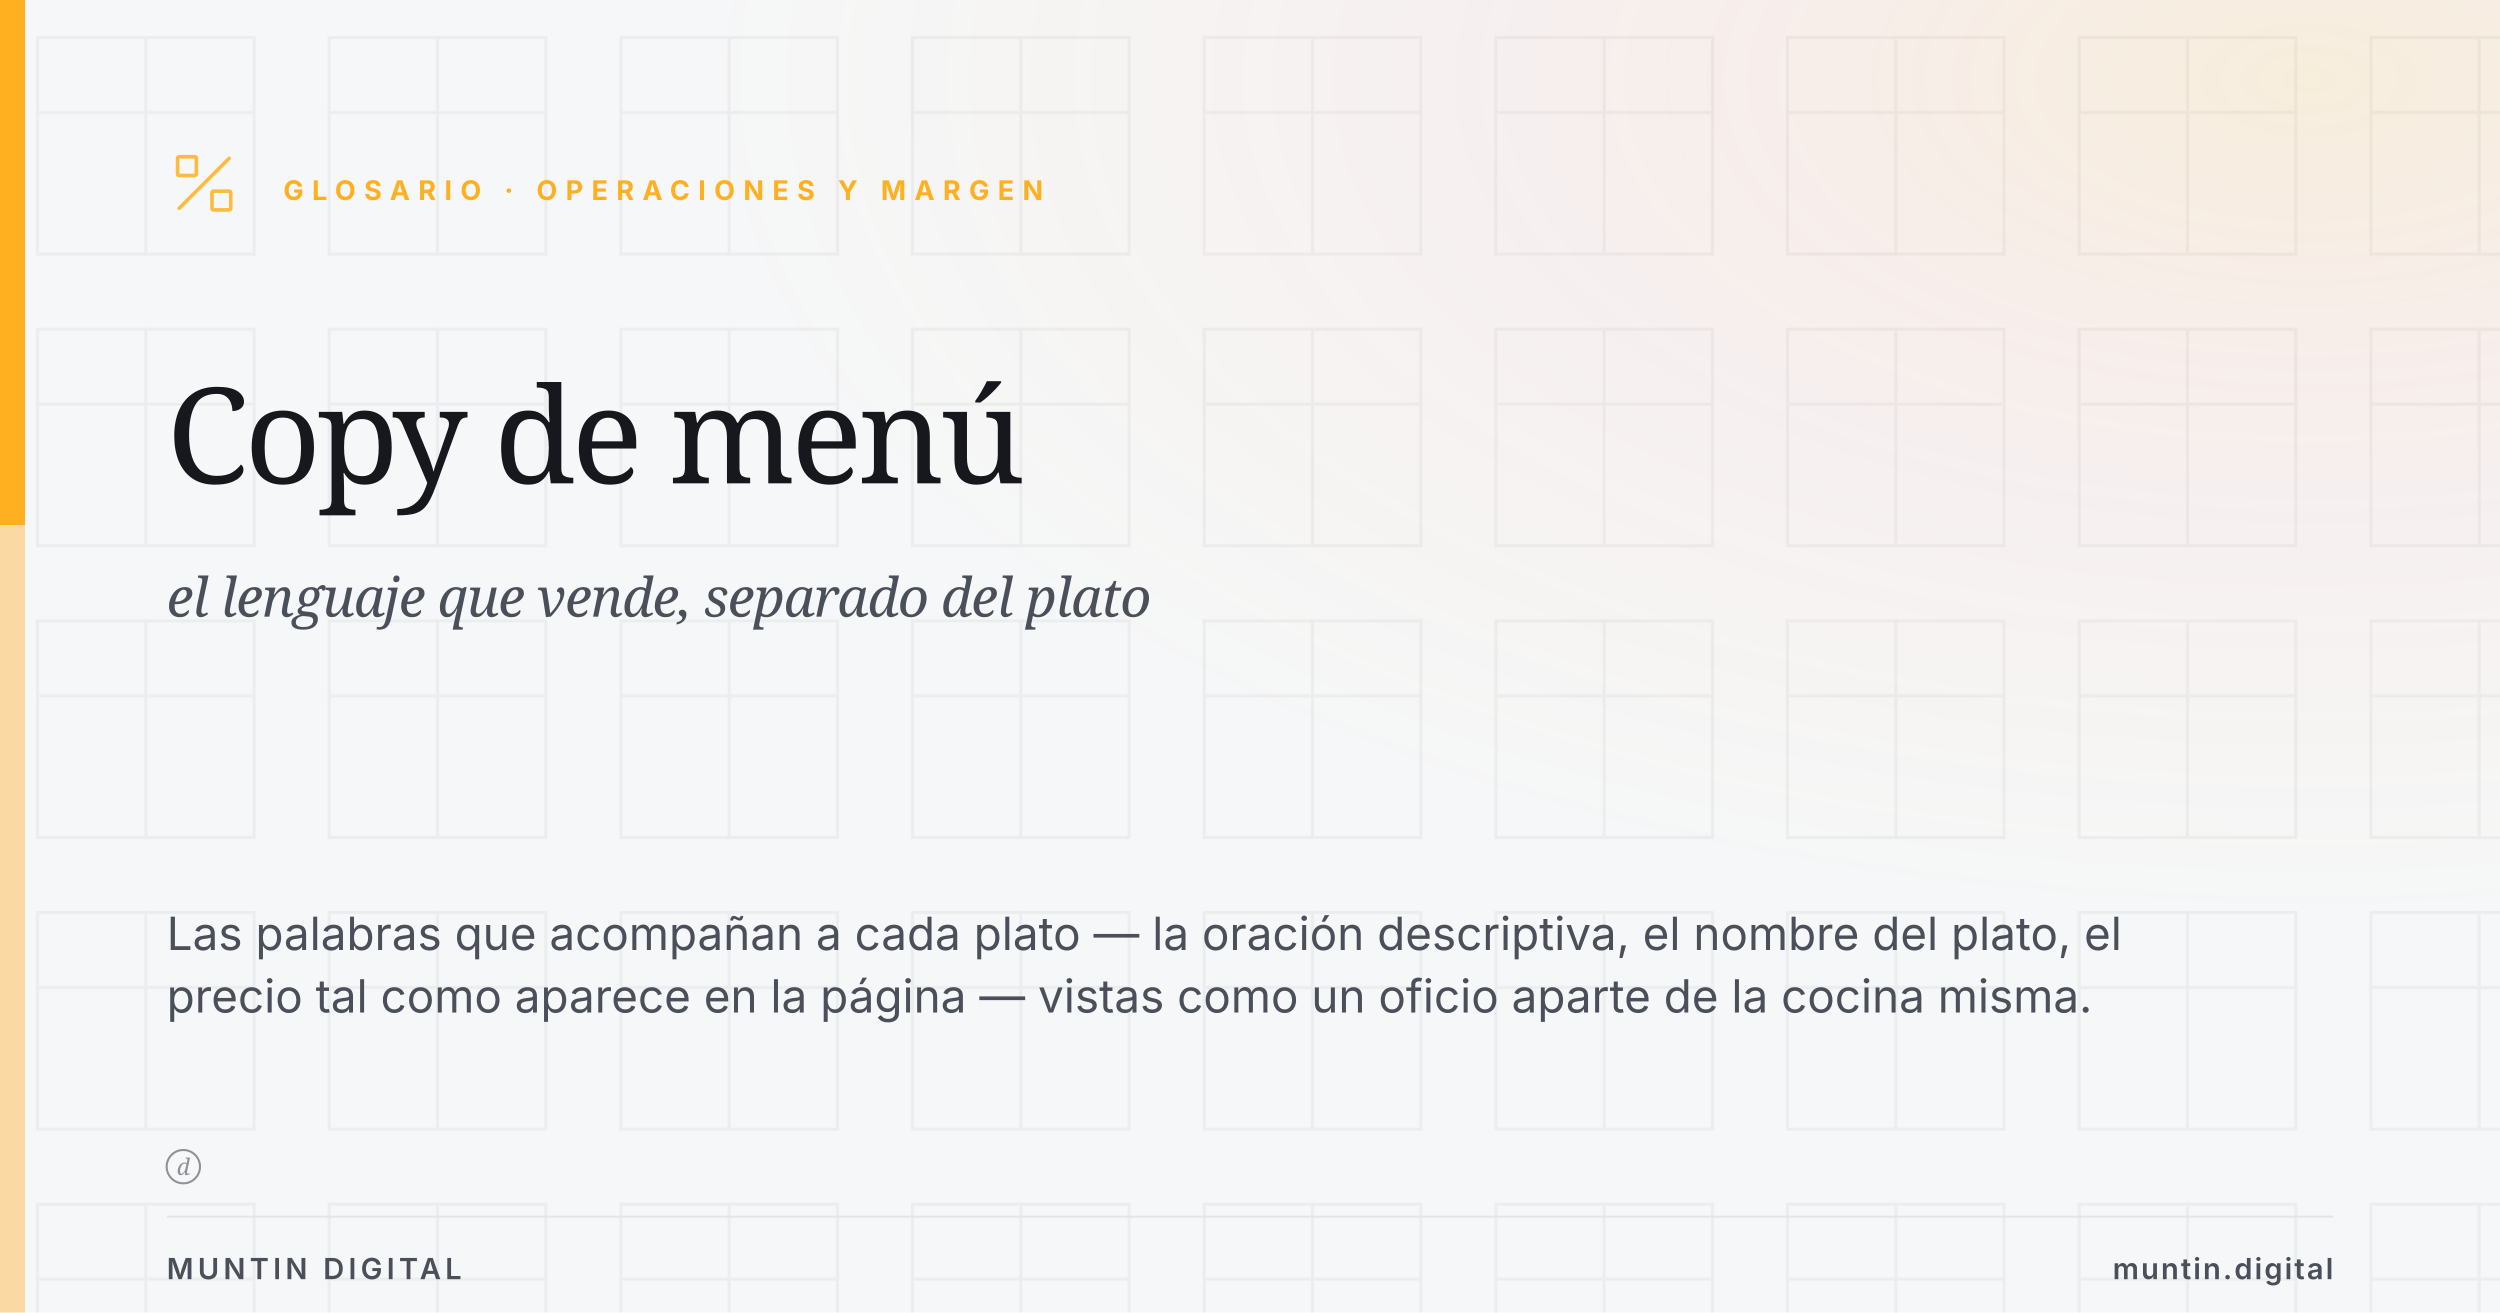
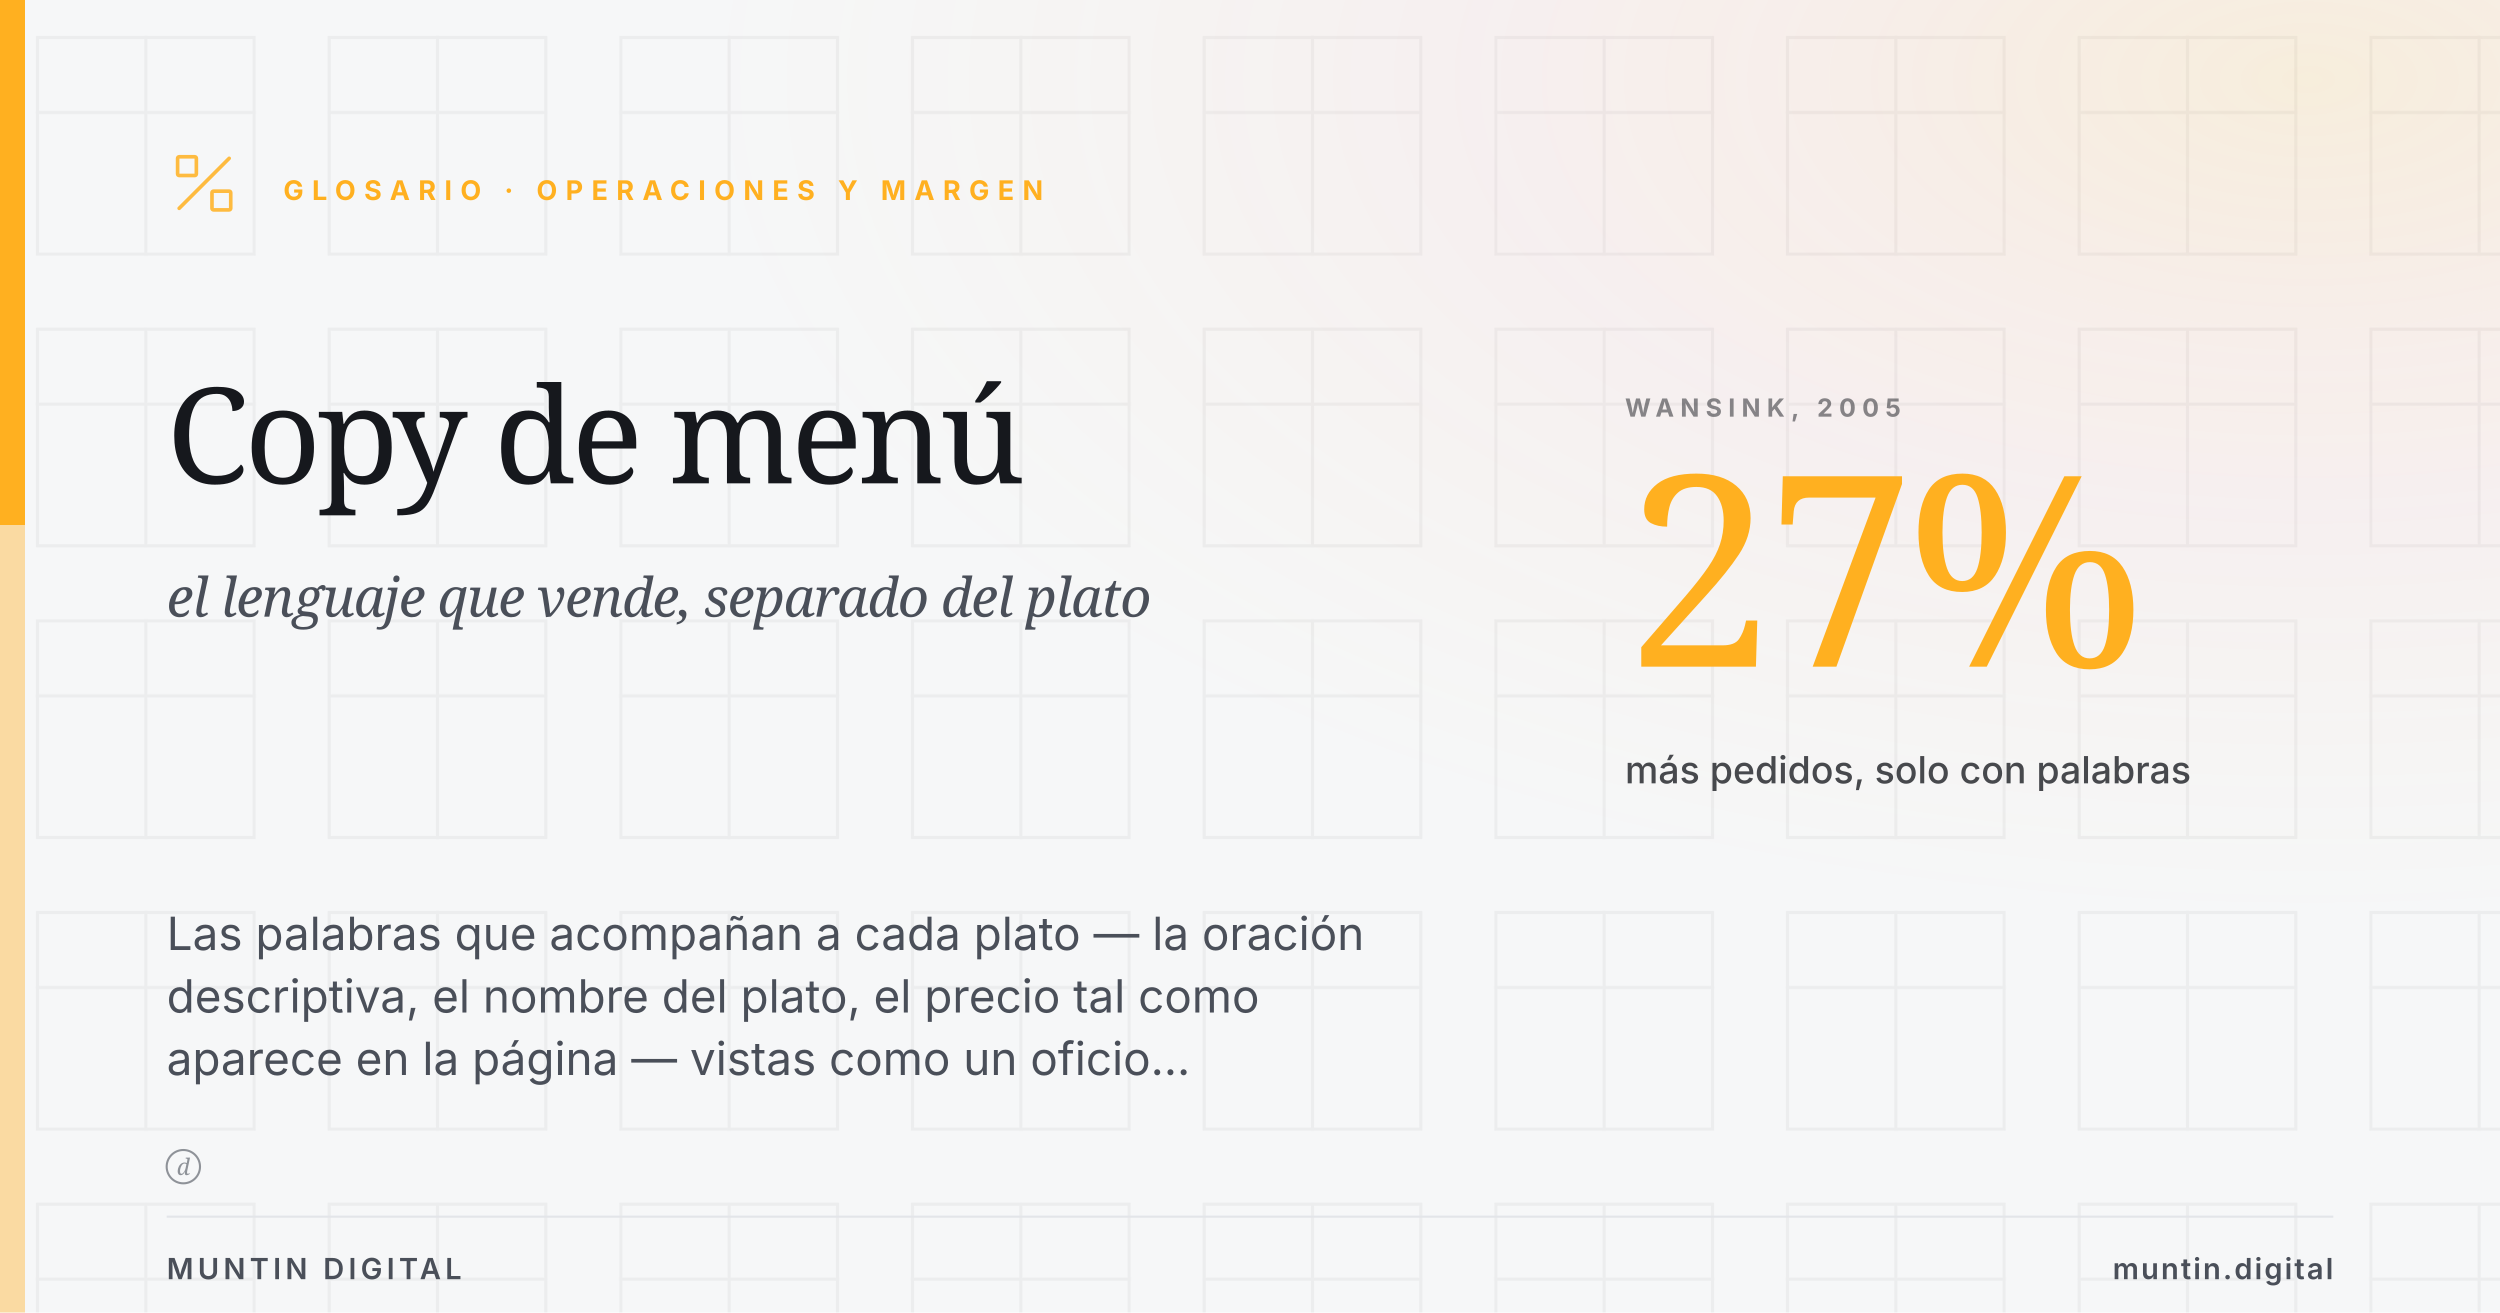
<svg xmlns="http://www.w3.org/2000/svg" viewBox="0 0 1200 630" width="1200" height="630">
  <rect width="1200" height="630" fill="#F6F7F8" />
  <defs>
    <pattern id="muntinField" x="0" y="0" width="140" height="140" patternUnits="userSpaceOnUse">
      <g transform="translate(18, 18)" fill="none" stroke="#16181D" stroke-width="1.5" stroke-linecap="square" stroke-linejoin="miter">
        <rect x="0" y="0" width="104" height="104" />
        <line x1="52" y1="0" x2="52" y2="104" />
        <line x1="0" y1="36" x2="104" y2="36" />
      </g>
    </pattern>
  </defs>
  <rect width="1200" height="630" fill="url(#muntinField)" opacity="0.045" />
  <defs>
    <radialGradient id="ghWarmSoft" cx="92%" cy="6%" r="64%">
      <stop offset="0%" stop-color="#FFB020" stop-opacity="0.13" />
      <stop offset="52%" stop-color="#FF6B5C" stop-opacity="0.05" />
      <stop offset="100%" stop-color="#FFB020" stop-opacity="0" />
    </radialGradient>
  </defs>
  <rect width="1200" height="630" fill="url(#ghWarmSoft)" />
  <rect x="0" y="0" width="12" height="252" fill="#FFB020" />
  <rect x="0" y="252" width="12" height="378" fill="#FFB020" opacity="0.4" />
  <g transform="translate(80, 70) scale(1.5)" fill="none" stroke="#FFB020" stroke-width="1.167" stroke-linecap="round" stroke-linejoin="round" color="#FFB020" opacity="0.85">
    <rect x="3.5" y="3.5" width="6" height="6" rx="0.5" />
    <rect x="14.5" y="14.5" width="6" height="6" rx="0.5" />
    <line x1="20" y1="4" x2="4" y2="20" />
  </g>
  <text x="136" y="96" font-family="Inter, Arial, sans-serif" font-size="13" font-weight="700" letter-spacing="4" fill="#FFB020">GLOSARIO · OPERACIONES Y MARGEN</text>
  <text x="80" y="232" font-family="Fraunces, Georgia, serif" font-size="64" font-weight="500" letter-spacing="-2" fill="#16181D">Copy de menú</text>
  <text x="80" y="296" font-family="Fraunces, Georgia, serif" font-style="italic" font-size="26" font-weight="400" letter-spacing="-0.5" fill="#4A4F59">el lenguaje que vende, separado del plato</text>
  <text x="80" y="456" font-family="Inter, Arial, sans-serif" font-size="22" font-weight="400" fill="#4A4F59">
-     <tspan x="80" dy="0">Las palabras que acompañan a cada plato — la oración descriptiva, el nombre del plato, el</tspan>
-     <tspan x="80" dy="30">precio tal como aparece en la página — vistas como un oficio aparte de la cocina misma.</tspan>
+     <tspan x="80" dy="0">Las palabras que acompañan a cada plato — la oración</tspan>
+     <tspan x="80" dy="30">descriptiva, el nombre del plato, el precio tal como</tspan>
+     <tspan x="80" dy="30">aparece en la página — vistas como un oficio…</tspan>
  </text>
+   <text x="780" y="200" font-family="Inter, Arial, sans-serif" font-size="12" font-weight="700" letter-spacing="3" fill="#16181D" opacity="0.5">WANSINK, 2005</text>
+   <text x="780" y="320" font-family="Fraunces, Georgia, serif" font-size="128" font-weight="500" letter-spacing="-4" fill="#FFB020">27%</text>
+   <text x="780" y="376" font-family="Inter, Arial, sans-serif" font-size="18" font-weight="500" fill="#16181D" opacity="0.78">más pedidos, solo con palabras</text>
  <g transform="translate(80, 552)" fill="#4A4F59" opacity="0.6">
    <circle cx="8" cy="8" r="8" fill="none" stroke="#4A4F59" stroke-width="1" />
    <text x="8" y="12" text-anchor="middle" font-family="Fraunces, Georgia, serif" font-style="italic" font-size="11" font-weight="500" fill="#4A4F59">d</text>
  </g>
  <line x1="80" y1="584" x2="1120" y2="584" stroke="#E3E5E9" stroke-width="1" />
  <text x="80" y="614" font-family="Inter, Arial, sans-serif" font-size="14" font-weight="600" letter-spacing="2" fill="#4A4F59">MUNTIN DIGITAL</text>
  <text x="1120" y="614" text-anchor="end" font-family="Inter, Arial, sans-serif" font-size="14" font-weight="600" letter-spacing="1" fill="#4A4F59">muntin.digital</text>
</svg>
